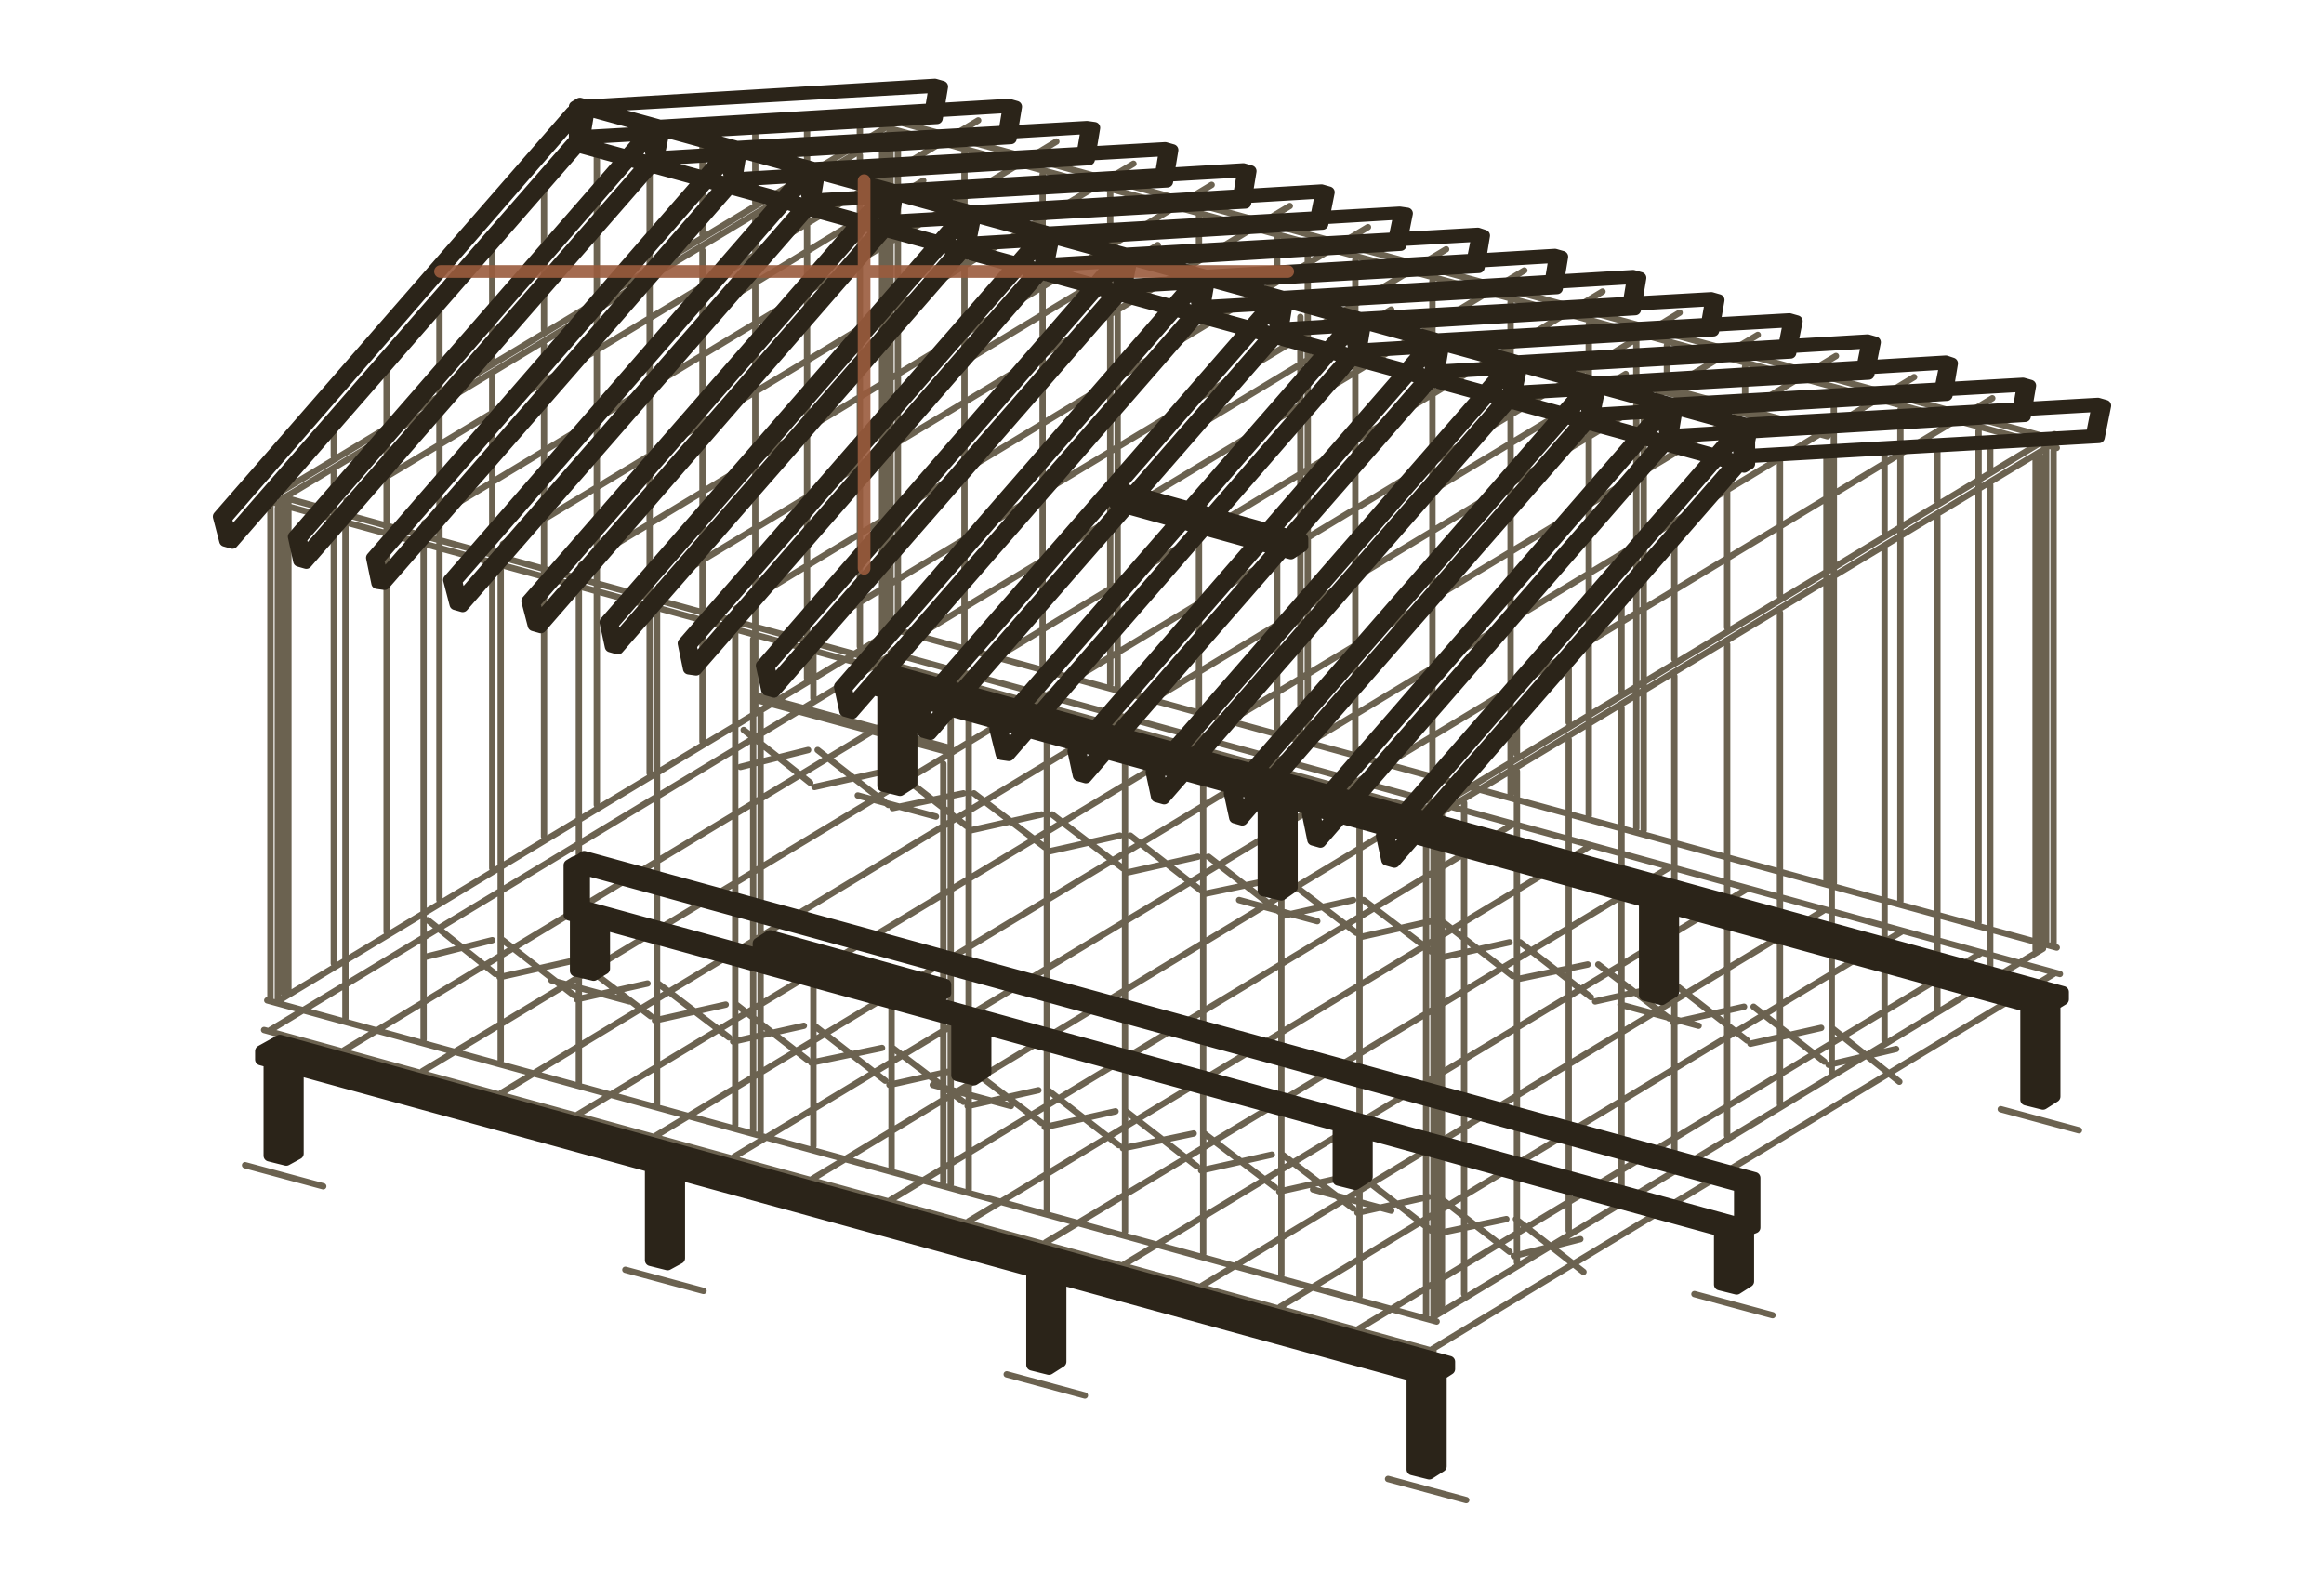
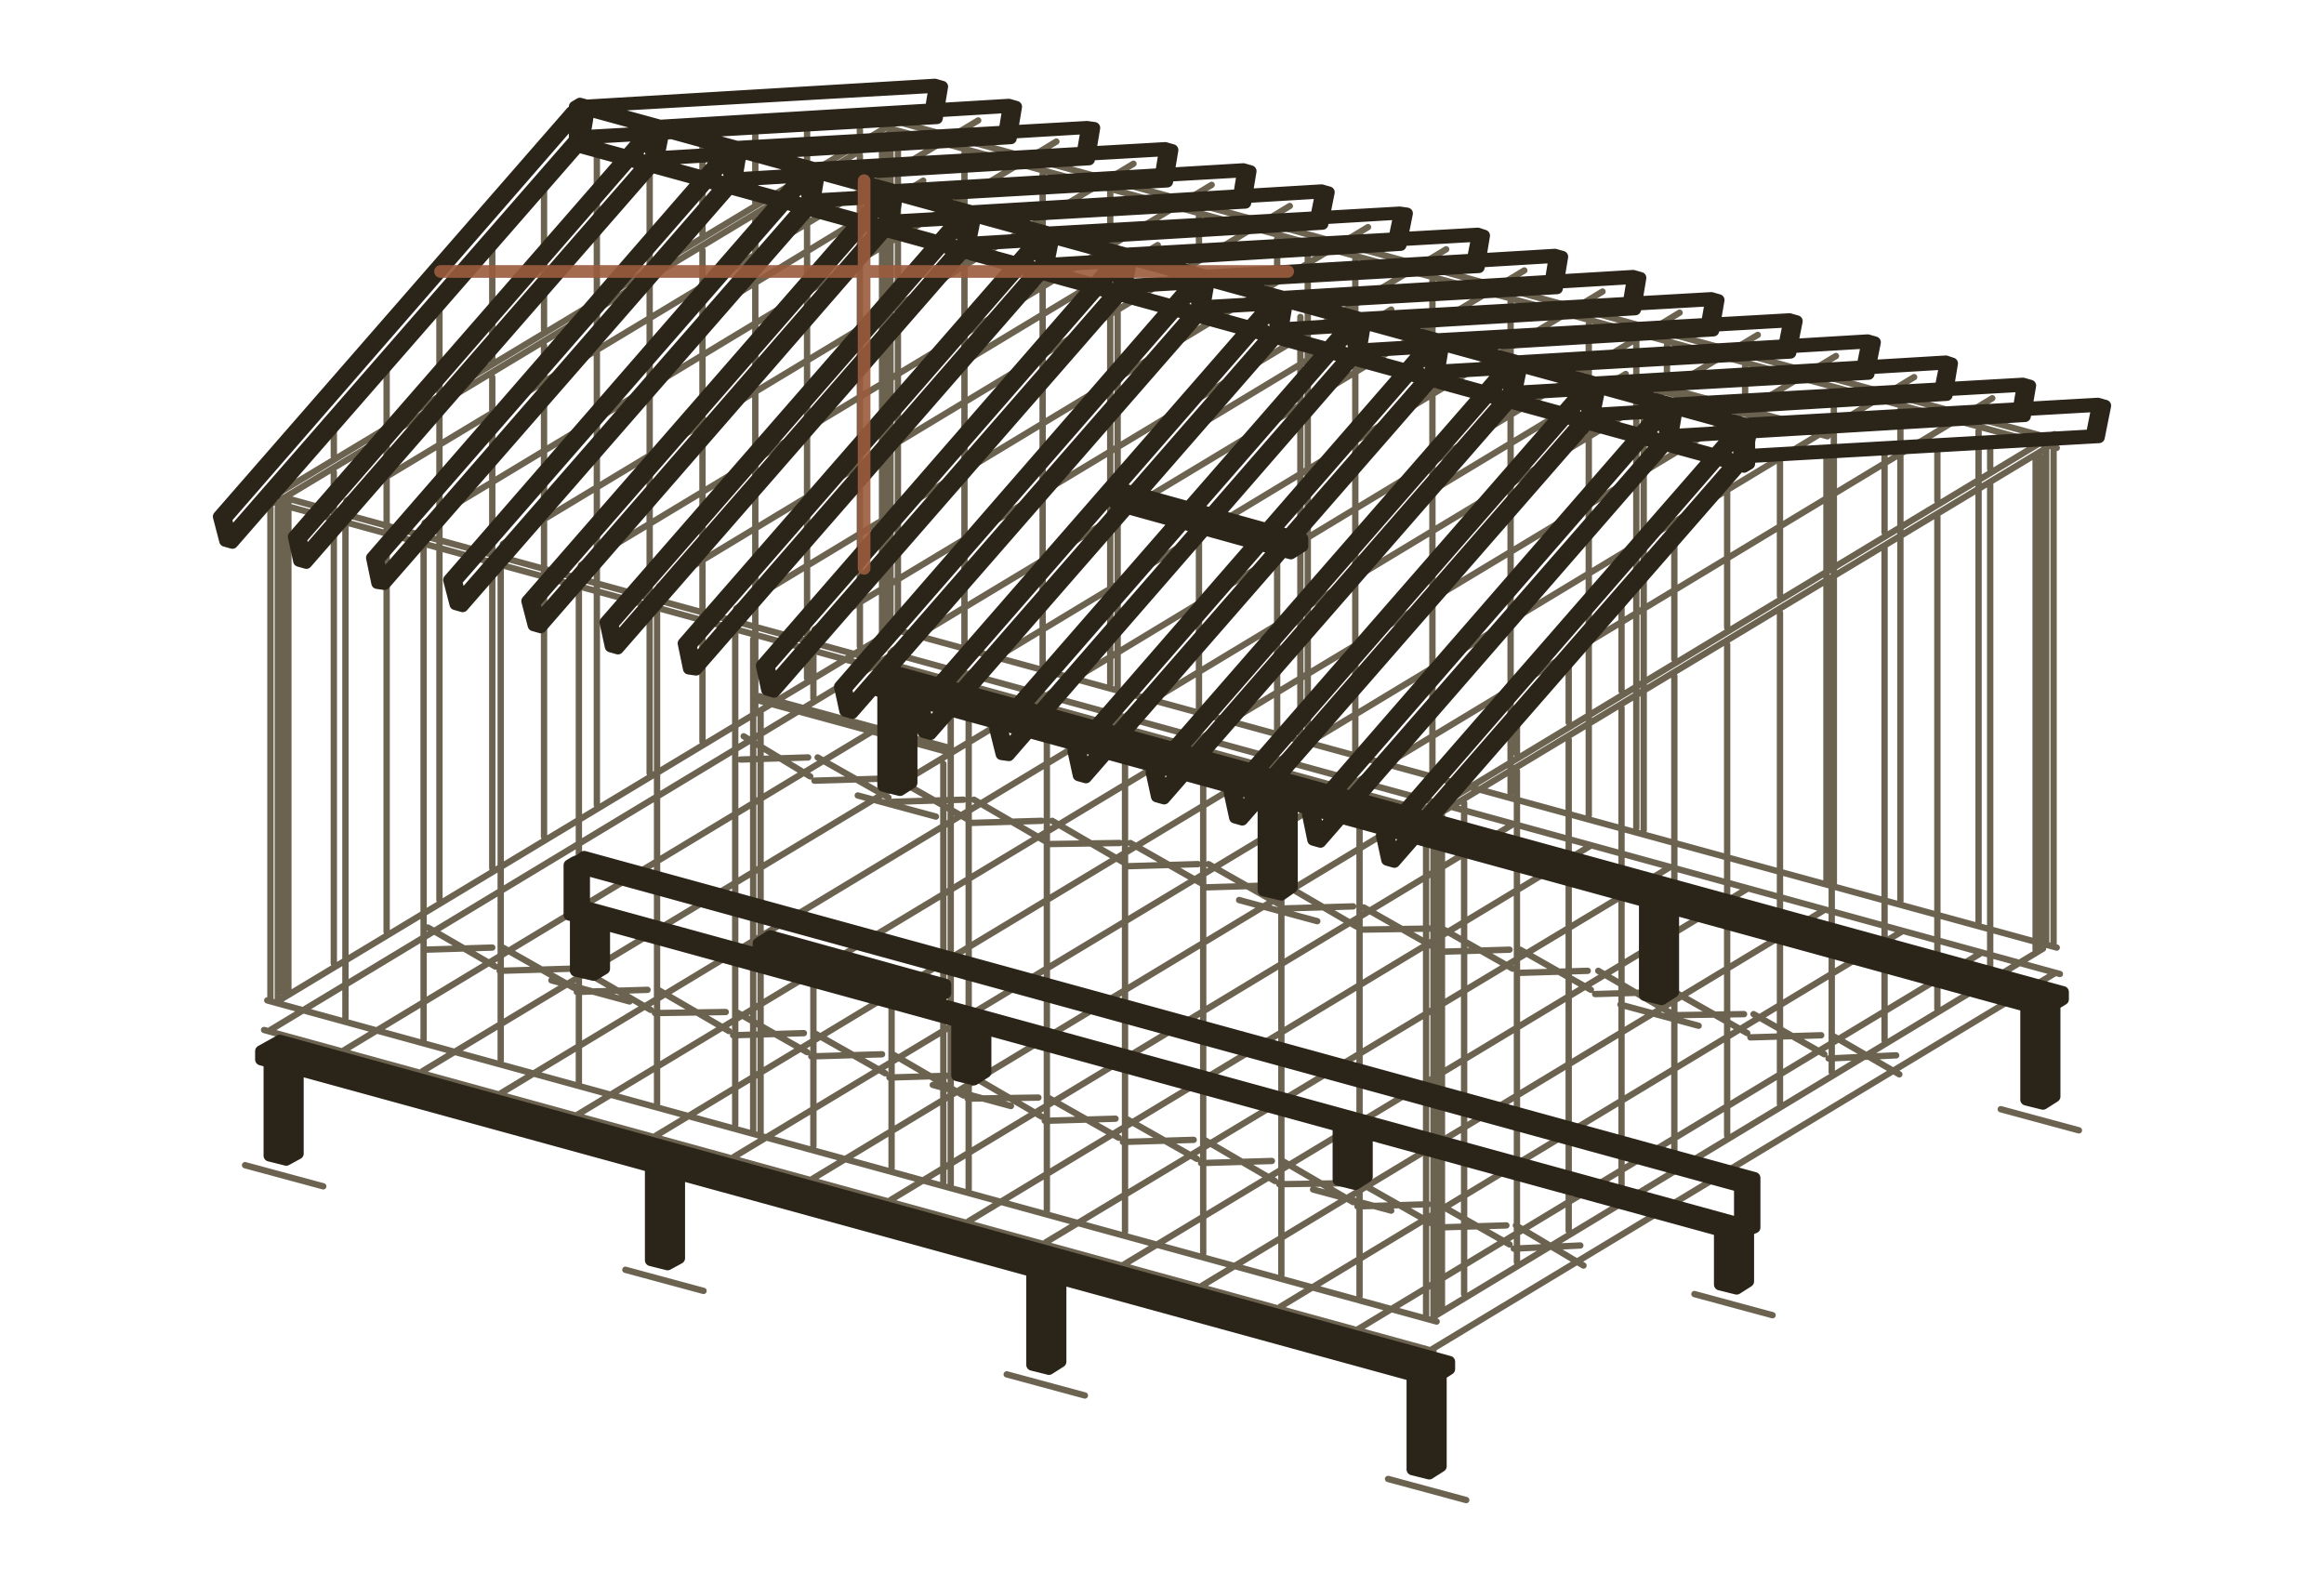
<svg xmlns="http://www.w3.org/2000/svg" viewBox="0 0 220 150" width="220" height="150" role="img">
  <g fill="none" stroke="#6b6250" stroke-width="0.6" stroke-linecap="round">
-     <path d="M81.2 75.3L88.6 77.3M23.2 110.3L30.6 112.3M117.3 85.2L124.7 87.2M59.2 120.2L66.6 122.2M153.4 95.1L160.8 97.1M95.3 130.1L102.7 132.1M189.4 105L196.8 107M131.4 140L138.8 142M52.2 92.8L59.6 94.8M88.3 102.7L95.7 104.7M124.3 112.6L131.7 114.6M160.4 122.5L167.8 124.5M84.4 62L25.6 97.5M91.4 63.9L32.6 99.4M98.8 66L40 101.4M106.2 68L47.4 103.5M113.6 70L54.7 105.5M121 72L62.1 107.5M128.3 74.1L69.5 109.5M135.7 76.1L76.9 111.6M143.1 78.1L84.3 113.6M150.5 80.1L91.7 115.6M157.9 82.2L99 117.6M165.3 84.2L106.4 119.7M172.6 86.2L113.8 121.7M180 88.2L121.2 123.7M187.4 90.3L128.6 125.8M194.4 92.2L135.6 127.7M84.3 61.8L195 92.2M25 97.5L135.7 127.9M70.4 69.1L76.7 74.1M70.1 72.6L76.5 71M77.4 71L84.1 76.2M77.1 74.5L83.8 73M84.8 73L91.5 78.2M84.5 76.5L91.2 75.1M92.2 75.1L98.9 80.2M91.9 78.6L98.6 77.1M99.6 77.1L106.3 82.2M99.3 80.6L106 79.1M107 79.1L113.7 84.3M106.7 82.6L113.4 81.1M114.4 81.1L121.1 86.3M114.1 84.6L120.8 83.2M121.7 83.2L128.4 88.3M121.4 86.7L128.1 85.2M129.1 85.2L135.8 90.3M128.8 88.7L135.5 87.2M136.5 87.2L143.2 92.4M136.2 90.7L142.9 89.2M143.9 89.2L150.6 94.4M143.6 92.7L150.3 91.3M151.3 91.3L158 96.4M151 94.8L157.7 93.3M158.7 93.3L165.4 98.5M158.4 96.8L165.1 95.3M166 95.3L172.7 100.5M165.7 98.8L172.4 97.3M173.4 97.3L179.8 102.4M173.1 100.8L179.5 99.3M40.5 87.1L46.9 92.2M40.2 90.6L46.6 89M47.6 89L54.3 94.2M47.3 92.5L54 91M54.9 91.1L61.6 96.2M54.6 94.6L61.3 93.1M62.3 93.1L69 98.2M62 96.6L68.7 95.1M69.7 95.1L76.4 100.3M69.4 98.6L76.1 97.1M77.1 97.1L83.8 102.3M76.8 100.6L83.5 99.2M84.5 99.2L91.2 104.3M84.2 102.7L90.9 101.2M91.9 101.2L98.6 106.3M91.6 104.7L98.3 103.2M99.2 103.2L105.9 108.4M98.9 106.7L105.6 105.2M106.6 105.2L113.3 110.4M106.3 108.7L113 107.3M114 107.3L120.7 112.4M113.7 110.8L120.4 109.3M121.4 109.3L128.1 114.4M121.1 112.8L127.8 111.3M128.8 111.3L135.5 116.5M128.5 114.8L135.2 113.3M136.2 113.3L142.9 118.5M135.9 116.8L142.6 115.4M143.5 115.4L149.9 120.4M143.3 118.9L149.6 117.3M84 59.4L194.7 89.7M84 12.1L194.7 42.4M85.6 11.7L193.1 41.2M84.3 59.1L84.3 12.5M91.3 61L91.3 14.5M98.7 63L98.7 16.5M128.3 71.1L128.3 24.6M135.6 73.2L135.6 26.6M143 75.2L143 28.6M150.4 77.2L150.4 30.7M179.9 85.3L179.9 38.8M187.3 87.3L187.3 40.8M194.4 89.3L194.4 42.7M85 59.3L85 12.7M193.7 89.1L193.7 42.5M105.1 64.8L105.1 18.2M105.8 65L105.8 25.3M123.8 69.9L123.8 23.4M123.1 69.7L123.1 30M105.7 23.7L123.7 28.6M105.2 23.9L123.2 28.9M113.5 67.1L113.5 49.5M120.9 69.1L120.9 51.6M113.5 24.6L113.5 20.5M120.9 26.6L120.9 22.6M154.9 78.4L154.9 31.9M155.6 78.6L155.6 37.7M173.6 83.6L173.6 37M172.9 83.4L172.9 42.5M155.5 36.1L173.5 41M155 36.4L173 41.3M157.8 35.5L157.8 32.7M165.2 37.6L165.2 34.7M136 125.1L25.3 94.7M136 77.8L25.3 47.4M134.4 76.6L26.9 47.1M135.7 124.6L135.7 78.1M128.7 122.7L128.7 76.2M121.3 120.7L121.3 74.2M113.9 118.7L113.9 72.1M106.5 116.6L106.5 70.1M99.1 114.6L99.1 68.1M91.7 112.6L91.7 66.1M69.6 106.5L69.6 60M62.2 104.5L62.2 58M54.8 102.5L54.8 55.9M47.4 100.4L47.4 53.9M40.1 98.4L40.1 51.9M32.7 96.4L32.7 49.9M25.6 94.5L25.6 47.9M135 124.5L135 77.9M26.3 94.6L26.3 48.1M90 112.1L90 65.6M89.3 111.9L89.3 72.3M71.3 107L71.3 60.5M72 107.2L72 67.5M89.4 71.1L71.4 66.2M89.9 70.8L71.9 65.9M84.4 110.6L84.4 93M77 108.5L77 91M84.4 68.1L84.4 64M77 66.1L77 62M193.4 89.8L135.8 124.6M193.4 42.6L135.8 77.3M194.5 41.1L134.7 77.2M193.1 89.6L193.1 43.1M188.4 92.5L188.4 45.9M183.4 95.5L183.4 48.9M178.4 98.5L178.4 51.9M173.4 101.5L173.4 54.9M168.5 104.5L168.5 58M163.5 107.5L163.5 61M158.5 110.5L158.5 64M153.5 113.5L153.5 67M148.5 116.5L148.5 70M143.6 119.5L143.6 73M138.6 122.5L138.6 76M136 124.1L136 77.5M192.7 89.9L192.7 43.4M136.5 123.8L136.5 77.2M26.6 94.6L84.2 59.9M26.6 47.3L84.2 12.6M25.5 47.2L85.3 11.2M26.9 94.1L26.9 47.6M31.6 91.2L31.6 44.7M36.6 88.2L36.6 41.7M41.6 85.2L41.6 38.7M46.6 82.2L46.6 35.7M51.5 79.2L51.5 32.7M56.5 76.2L56.5 29.7M61.5 73.2L61.5 26.7M66.5 70.2L66.5 23.7M71.5 67.2L71.5 20.7M76.4 64.2L76.4 17.7M81.4 61.2L81.4 14.7M84 59.7L84 13.1M27.3 93.8L27.3 47.3M83.5 59.9L83.5 13.4M92.6 11.4L32.8 47.4M100 13.4L40.2 49.5M107.3 15.5L47.6 51.5M114.7 17.5L55 53.5M122.1 19.5L62.4 55.5M129.5 21.5L69.7 57.6M136.9 23.6L77.1 59.6M144.3 25.6L84.5 61.6M151.7 27.6L91.9 63.7M159 29.6L99.3 65.7M166.4 31.7L106.7 67.7M173.8 33.7L114 69.7M181.2 35.7L121.4 71.8M188.6 37.7L128.8 73.8M87.4 17.1L67.5 29.2M109.6 23.2L89.7 35.2M131.7 29.3L111.8 41.3M153.9 35.4L134 47.4M31.6 43.2L31.6 40.6M36.6 40.2L36.6 34.9M41.6 37.2L41.6 29.2M46.6 34.2L46.6 23.5M51.5 31.2L51.5 17.7M56.5 28.2L56.5 13.2M61.5 25.2L61.5 12.9M66.5 22.2L66.5 12.6M71.5 19.2L71.5 12.3M76.4 16.2L76.4 12M81.4 13.2L81.4 11.8M188.4 44.4L188.4 41.8M183.4 47.4L183.4 42.1M178.4 50.4L178.4 42.4M173.4 53.4L173.4 42.7M168.5 56.4L168.5 43M163.5 59.4L163.5 44.5M158.5 62.4L158.5 50.2M153.5 65.4L153.5 55.9M148.5 68.4L148.5 61.6M143.6 71.4L143.6 67.3M138.6 74.4L138.6 73" />
+     <path d="M81.2 75.3L88.6 77.3M23.2 110.3L30.6 112.3M117.3 85.2L124.7 87.2M59.2 120.2L66.6 122.2M153.4 95.1L160.8 97.1M95.3 130.1L102.7 132.1M189.4 105L196.8 107M131.4 140L138.8 142M52.2 92.8L59.6 94.8M88.3 102.7L95.7 104.7M124.3 112.6L131.7 114.6M160.4 122.5L167.8 124.5M84.4 62L25.6 97.5M91.4 63.9L32.6 99.4M98.8 66L40 101.4M106.2 68L47.4 103.5M113.6 70L54.7 105.5M121 72L62.1 107.5M128.3 74.1L69.5 109.5M135.7 76.1L76.9 111.6M143.1 78.1L84.3 113.6M150.5 80.1L91.7 115.6M157.9 82.2L99 117.6M165.3 84.2L106.4 119.7M172.6 86.2L113.8 121.7M180 88.2L121.2 123.7M187.4 90.3L128.6 125.8M194.4 92.2L135.6 127.7M84.3 61.8L195 92.2M25 97.5L135.7 127.9M70.4 69.7L76.7 73.5M70.1 71.9L76.5 71.7M77.4 71.7L84.1 75.5M77.1 73.9L83.8 73.7M84.8 73.7L91.5 77.5M84.5 75.9L91.2 75.7M92.2 75.7L98.9 79.6M91.9 77.9L98.6 77.7M99.6 77.7L106.3 81.6M99.3 79.9L106 79.8M107 79.8L113.7 83.6M106.7 82L113.4 81.8M114.4 81.8L121.1 85.6M114.1 84L120.8 83.8M121.7 83.8L128.4 87.7M121.4 86L128.1 85.8M129.1 85.9L135.8 89.7M128.8 88L135.5 87.9M136.5 87.9L143.2 91.7M136.2 90.1L142.9 89.9M143.9 89.9L150.6 93.7M143.6 92.1L150.3 91.9M151.3 91.9L158 95.8M151 94.1L157.7 93.9M158.7 94L165.4 97.8M158.4 96.1L165.1 96M166 96L172.7 99.8M165.7 98.2L172.4 98M173.4 98L179.8 101.7M173.1 100.2L179.5 99.9M40.5 87.8L46.9 91.5M40.2 89.9L46.6 89.7M47.6 89.7L54.3 93.5M47.3 91.9L54 91.7M54.9 91.7L61.6 95.6M54.6 93.9L61.3 93.7M62.3 93.7L69 97.6M62 95.9L68.7 95.8M69.7 95.8L76.4 99.6M69.4 98L76.1 97.8M77.1 97.8L83.8 101.6M76.8 100L83.5 99.8M84.5 99.8L91.2 103.7M84.2 102L90.9 101.8M91.9 101.8L98.6 105.7M91.6 104L98.3 103.9M99.2 103.9L105.9 107.7M98.9 106.1L105.6 105.9M106.6 105.9L113.3 109.7M106.3 108.1L113 107.9M114 107.9L120.7 111.8M113.7 110.1L120.4 109.9M121.4 109.9L128.1 113.8M121.1 112.1L127.8 112M128.8 112L135.5 115.8M128.5 114.2L135.2 114M136.2 114L142.9 117.8M135.9 116.2L142.6 116M143.5 116L149.9 119.8M143.3 118.2L149.6 117.9M84 59.4L194.7 89.7M84 12.1L194.7 42.4M85.6 11.7L193.1 41.2M84.3 59.1L84.3 12.5M91.3 61L91.3 14.5M98.7 63L98.7 16.5M128.3 71.1L128.3 24.6M135.6 73.2L135.6 26.6M143 75.2L143 28.6M150.4 77.2L150.4 30.7M179.9 85.3L179.9 38.8M187.3 87.3L187.3 40.8M194.4 89.3L194.4 42.7M85 59.3L85 12.7M193.7 89.1L193.7 42.5M105.1 64.8L105.1 18.2M105.8 65L105.8 25.3M123.8 69.9L123.8 23.4M123.1 69.7L123.1 30M105.7 23.7L123.7 28.6M105.2 23.9L123.2 28.9M113.5 67.1L113.5 49.5M120.9 69.1L120.9 51.6M113.5 24.6L113.5 20.5M120.9 26.6L120.9 22.6M154.9 78.4L154.9 31.9M155.6 78.6L155.6 37.7M173.6 83.6L173.6 37M172.9 83.4L172.9 42.5M155.5 36.1L173.5 41M155 36.4L173 41.3M157.8 35.5L157.8 32.7M165.2 37.6L165.2 34.7M136 125.1L25.3 94.7M136 77.8L25.3 47.4M134.4 76.6L26.9 47.1M135.7 124.6L135.7 78.1M128.7 122.7L128.7 76.2M121.3 120.7L121.3 74.2M113.9 118.7L113.9 72.1M106.5 116.6L106.5 70.1M99.1 114.6L99.1 68.1M91.7 112.6L91.7 66.1M69.6 106.5L69.6 60M62.2 104.5L62.2 58M54.8 102.5L54.8 55.9M47.4 100.4L47.4 53.9M40.1 98.4L40.1 51.9M32.7 96.4L32.7 49.9M25.6 94.5L25.6 47.9M135 124.5L135 77.9M26.3 94.6L26.3 48.1M90 112.1L90 65.6M89.3 111.9L89.3 72.3M71.3 107L71.3 60.5M72 107.2L72 67.5M89.4 71.1L71.4 66.2M89.9 70.8L71.9 65.9M84.4 110.6L84.4 93M77 108.5L77 91M84.4 68.1L84.4 64M77 66.1L77 62M193.4 89.8L135.8 124.6M193.4 42.6L135.8 77.3M194.5 41.1L134.7 77.2M193.1 89.6L193.1 43.1M188.4 92.5L188.4 45.9M183.4 95.5L183.4 48.9M178.4 98.5L178.4 51.9M173.4 101.5L173.4 54.9M168.5 104.5L168.5 58M163.5 107.5L163.5 61M158.5 110.5L158.5 64M153.5 113.5L153.5 67M148.5 116.5L148.5 70M143.6 119.5L143.6 73M138.6 122.5L138.6 76M136 124.1L136 77.5M192.7 89.9L192.7 43.4M136.5 123.8L136.5 77.2M26.6 94.6L84.2 59.9M26.6 47.3L84.2 12.6M25.5 47.2L85.3 11.2M26.9 94.1L26.9 47.6M31.6 91.2L31.6 44.7M36.6 88.2L36.6 41.7M41.6 85.2L41.6 38.7M46.6 82.2L46.6 35.7M51.5 79.2L51.5 32.7M56.5 76.2L56.5 29.7M61.5 73.2L61.5 26.7M66.5 70.2L66.5 23.7M71.5 67.2L71.5 20.7M76.4 64.2L76.4 17.7M81.4 61.2L81.4 14.7M84 59.7L84 13.1M27.3 93.8L27.3 47.3M83.5 59.9L83.5 13.4M92.6 11.4L32.8 47.4M100 13.4L40.2 49.5M107.3 15.5L47.6 51.5M114.7 17.5L55 53.5M122.1 19.5L62.4 55.5M129.5 21.5L69.7 57.6M136.9 23.6L77.1 59.6M144.3 25.6L84.5 61.6M151.7 27.6L91.9 63.7M159 29.6L99.3 65.7M166.4 31.7L106.7 67.7M173.8 33.7L114 69.7M181.2 35.7L121.4 71.8M188.6 37.7L128.8 73.8M87.4 17.1L67.5 29.2M109.6 23.2L89.7 35.2M131.7 29.3L111.8 41.3M153.9 35.4L134 47.4M31.6 43.2L31.6 40.6M36.6 40.2L36.6 34.9M41.6 37.2L41.6 29.2M46.6 34.2L46.6 23.5M51.5 31.2L51.5 17.7M56.5 28.2L56.5 13.2M61.5 25.2L61.5 12.9M66.5 22.2L66.5 12.6M71.5 19.2L71.5 12.3M76.4 16.2L76.4 12M81.4 13.2L81.4 11.8M188.4 44.4L188.4 41.8M183.4 47.4L183.4 42.1M178.4 50.4L178.4 42.4M173.4 53.4L173.4 42.7M168.5 56.4L168.5 43M163.5 59.4L163.5 44.5M158.5 62.4L158.5 50.2M153.5 65.4L153.5 55.9M148.5 68.4L148.5 61.6M143.6 71.4L143.6 67.3M138.6 74.4L138.6 73" />
  </g>
  <g fill="none" stroke="#2b2419" stroke-width="1.1" stroke-linecap="round">
    <path d="M86.3 74.1L85.2 74.8M84.7 73.7L83.6 74.4M86.3 65L85.2 65.7M84.7 64.6L83.6 65.2M86.3 74.1L84.7 73.7M85.2 74.8L83.6 74.4M86.3 65L84.7 64.6M85.2 65.7L83.6 65.2M86.3 74.1L86.3 65M85.2 74.8L85.2 65.7M84.7 73.7L84.7 64.6M83.6 74.4L83.6 65.2M28.2 109.2L27.1 109.8M26.6 108.7L25.5 109.4M28.2 100L27.1 100.7M26.6 99.6L25.5 100.2M28.2 109.2L26.6 108.7M27.1 109.8L25.5 109.4M28.2 100L26.6 99.6M27.1 100.7L25.5 100.2M28.2 109.2L28.2 100M27.1 109.8L27.1 100.7M26.6 108.7L26.6 99.6M25.5 109.4L25.5 100.2M122.3 84L121.3 84.7M120.7 83.6L119.6 84.3M122.3 74.9L121.3 75.5M120.7 74.4L119.6 75.1M122.3 84L120.7 83.6M121.3 84.7L119.6 84.3M122.3 74.9L120.7 74.4M121.3 75.5L119.6 75.1M122.3 84L122.3 74.9M121.3 84.7L121.3 75.5M120.7 83.6L120.7 74.4M119.6 84.3L119.6 75.1M64.3 119.1L63.2 119.7M62.7 118.6L61.6 119.3M64.3 109.9L63.2 110.6M62.7 109.5L61.6 110.1M64.3 119.1L62.7 118.6M63.2 119.7L61.6 119.3M64.3 109.9L62.7 109.5M63.2 110.6L61.6 110.1M64.3 119.1L64.3 109.9M63.2 119.7L63.2 110.6M62.7 118.6L62.7 109.5M61.6 119.3L61.6 110.1M158.4 93.9L157.3 94.6M156.8 93.5L155.7 94.2M158.4 84.8L157.3 85.4M156.8 84.3L155.7 85M158.4 93.9L156.8 93.5M157.3 94.6L155.7 94.2M158.4 84.8L156.8 84.3M157.3 85.4L155.7 85M158.4 93.9L158.4 84.8M157.3 94.6L157.3 85.4M156.8 93.5L156.8 84.3M155.7 94.2L155.7 85M100.4 128.9L99.3 129.6M98.7 128.5L97.7 129.2M100.4 119.8L99.3 120.5M98.7 119.4L97.7 120M100.4 128.9L98.7 128.5M99.3 129.6L97.7 129.2M100.4 119.8L98.7 119.4M99.3 120.5L97.7 120M100.4 128.9L100.4 119.8M99.3 129.6L99.3 120.5M98.7 128.5L98.7 119.4M97.7 129.2L97.7 120M194.5 103.8L193.4 104.5M192.9 103.4L191.8 104.1M194.5 94.7L193.4 95.3M192.9 94.2L191.8 94.9M194.5 103.8L192.9 103.4M193.4 104.5L191.8 104.1M194.5 94.7L192.9 94.2M193.4 95.3L191.8 94.9M194.5 103.8L194.5 94.7M193.4 104.5L193.4 95.3M192.9 103.4L192.9 94.2M191.8 104.1L191.8 94.9M136.4 138.8L135.3 139.5M134.8 138.4L133.7 139.1M136.4 129.7L135.3 130.3M134.8 129.2L133.7 129.9M136.4 138.8L134.8 138.4M135.3 139.5L133.7 139.1M136.4 129.7L134.8 129.2M135.3 130.3L133.7 129.9M136.4 138.8L136.4 129.7M135.3 139.5L135.3 130.3M134.8 138.4L134.8 129.2M133.7 139.1L133.7 129.9M57.2 91.7L56.2 92.3M55.6 91.2L54.5 91.9M57.2 86.4L56.2 87.1M55.6 86L54.5 86.7M57.2 91.7L55.6 91.2M56.2 92.3L54.5 91.9M57.2 86.4L55.6 86M56.2 87.1L54.5 86.7M57.2 91.7L57.2 86.4M56.2 92.3L56.2 87.1M55.6 91.2L55.6 86M54.5 91.9L54.5 86.7M93.3 101.5L92.2 102.2M91.7 101.1L90.6 101.8M93.3 96.3L92.2 97M91.7 95.9L90.6 96.6M93.3 101.5L91.7 101.1M92.2 102.2L90.6 101.8M93.3 96.3L91.7 95.9M92.2 97L90.6 96.6M93.3 101.5L93.3 96.3M92.2 102.2L92.2 97M91.7 101.1L91.7 95.9M90.6 101.8L90.6 96.6M129.4 111.4L128.3 112.1M127.8 111L126.7 111.7M129.4 106.2L128.3 106.9M127.8 105.8L126.7 106.4M129.4 111.4L127.8 111M128.3 112.1L126.7 111.7M129.4 106.2L127.8 105.8M128.3 106.9L126.7 106.4M129.4 111.4L129.4 106.2M128.3 112.1L128.3 106.9M127.8 111L127.8 105.8M126.7 111.7L126.7 106.4M165.5 121.3L164.4 122M163.8 120.9L162.8 121.6M165.5 116.1L164.4 116.8M163.8 115.7L162.8 116.3M165.5 121.3L163.8 120.9M164.4 122L162.8 121.6M165.5 116.1L163.8 115.7M164.4 116.8L162.8 116.3M165.5 121.3L165.5 116.1M164.4 122L164.4 116.8M163.8 120.9L163.8 115.7M162.8 121.6L162.8 116.3M82.8 65.3L82.8 64.5M84.5 64.2L84.5 63.5M193.5 95.7L193.5 94.9M195.3 94.6L195.3 93.9M82.8 65.3L84.5 64.2M82.8 64.5L84.5 63.5M193.5 95.7L195.3 94.6M193.5 94.9L195.3 93.9M82.8 65.3L193.5 95.7M82.8 64.5L193.5 94.9M84.5 64.2L195.3 94.6M84.5 63.5L195.3 93.9M24.7 100.3L24.7 99.5M26.5 99.2L26.5 98.5M135.5 130.7L135.5 129.9M137.2 129.6L137.2 128.9M24.7 100.3L26.5 99.2M24.7 99.5L26.5 98.5M135.5 130.7L137.2 129.6M135.5 129.9L137.2 128.9M24.7 100.3L135.5 130.7M24.7 99.5L135.5 129.9M26.5 99.2L137.2 129.6M26.5 98.5L137.2 128.9M55.3 85.8L54.9 86.1M55.3 81.1L54.9 81.4M166.1 116.2L165.6 116.4M166.1 111.5L165.6 111.7M55.3 85.8L55.3 81.1M54.9 86.1L54.9 81.4M166.1 116.2L166.1 111.5M165.6 116.4L165.6 111.7M55.3 85.8L166.1 116.2M54.9 86.1L165.6 116.4M55.3 81.1L166.1 111.5M54.9 81.4L165.6 111.7M54.9 86.1L54.4 86.3M54.9 81.4L54.4 81.6M165.6 116.4L165.1 116.7M165.6 111.7L165.1 112M54.9 86.1L54.9 81.4M54.4 86.3L54.4 81.6M165.6 116.4L165.6 111.7M165.1 116.7L165.1 112M54.9 86.1L165.6 116.4M54.4 86.3L165.1 116.7M54.9 81.4L165.6 111.7M54.4 81.6L165.1 112M54.4 86.3L53.9 86.6M54.4 81.6L53.9 81.9M165.1 116.7L164.7 117M165.1 112L164.7 112.3M54.4 86.3L54.4 81.6M53.9 86.6L53.9 81.9M165.1 116.7L165.1 112M164.7 117L164.7 112.3M54.4 86.3L165.1 116.7M53.9 86.6L164.7 117M54.4 81.6L165.1 112M53.9 81.9L164.7 112.3M105.6 47.8L105.6 47.1M106.7 47.2L106.7 46.4M122.2 52.4L122.2 51.6M123.3 51.7L123.3 51M105.6 47.8L106.7 47.2M105.6 47.1L106.7 46.4M122.2 52.4L123.3 51.7M122.2 51.6L123.3 51M105.6 47.8L122.2 52.4M105.6 47.1L122.2 51.6M106.7 47.2L123.3 51.7M106.7 46.4L123.3 51M89.5 94L89.5 93.2M88.4 94.6L88.4 93.8M72.9 89.4L72.9 88.6M71.8 90.1L71.8 89.3M89.5 94L88.4 94.6M89.5 93.2L88.4 93.8M72.9 89.4L71.8 90.1M72.9 88.6L71.8 89.3M89.5 94L72.9 89.4M89.5 93.2L72.9 88.6M88.4 94.6L71.8 90.1M88.4 93.8L71.8 89.3M88.7 11.2L88 11M89.2 8.2L88.5 8M55.3 13.1L54.6 12.9M55.8 10.1L55.1 10M88.7 11.2L89.2 8.2M88 11L88.5 8M55.3 13.1L55.8 10.1M54.6 12.9L55.1 10M88.7 11.2L55.3 13.1M88 11L54.6 12.9M89.2 8.2L55.8 10.1M88.5 8L55.1 10M55.4 13.1L54.7 12.9M54.8 10.7L54.1 10.6M22 51.4L21.3 51.2M21.4 49.1L20.7 48.9M55.4 13.1L54.8 10.7M54.7 12.9L54.1 10.6M22 51.4L21.4 49.1M21.3 51.2L20.7 48.9M55.4 13.1L22 51.4M54.7 12.9L21.3 51.2M54.8 10.7L21.4 49.1M54.1 10.6L20.7 48.9M95.7 13.1L95 12.9M96.2 10.1L95.5 9.9M62.3 15.1L61.6 14.9M62.9 12.1L62.2 11.9M95.7 13.1L96.2 10.1M95 12.9L95.5 9.9M62.3 15.1L62.9 12.1M61.6 14.9L62.2 11.9M95.7 13.1L62.3 15.1M95 12.9L61.6 14.9M96.2 10.1L62.9 12.1M95.5 9.9L62.2 11.9M62.4 15L61.7 14.8M61.8 12.7L61.2 12.5M29 53.3L28.3 53.1M28.5 51L27.8 50.8M62.4 15L61.8 12.7M61.7 14.8L61.2 12.5M29 53.3L28.5 51M28.3 53.1L27.8 50.8M62.4 15L29 53.3M61.7 14.8L28.3 53.1M61.8 12.7L28.5 51M61.2 12.5L27.8 50.8M103.1 15.1L102.4 14.9M103.6 12.1L102.9 12M69.7 17.1L69 16.9M70.2 14.1L69.5 13.9M103.1 15.1L103.6 12.1M102.4 14.9L102.9 12M69.7 17.1L70.2 14.1M69 16.9L69.5 13.9M103.1 15.1L69.7 17.1M102.4 14.9L69 16.9M103.6 12.1L70.2 14.1M102.9 12L69.5 13.9M69.8 17L69.1 16.8M69.2 14.7L68.5 14.5M36.4 55.3L35.7 55.2M35.8 53L35.2 52.8M69.8 17L69.2 14.7M69.1 16.8L68.5 14.5M36.4 55.3L35.8 53M35.7 55.2L35.2 52.8M69.8 17L36.4 55.3M69.1 16.8L35.7 55.2M69.2 14.7L35.8 53M68.5 14.5L35.2 52.8M110.5 17.2L109.8 17M111 14.2L110.3 14M77.1 19.1L76.4 18.9M77.6 16.1L76.9 15.9M110.5 17.2L111 14.2M109.8 17L110.3 14M77.1 19.1L77.6 16.1M76.4 18.9L76.9 15.9M110.5 17.2L77.1 19.1M109.8 17L76.4 18.9M111 14.2L77.6 16.1M110.3 14L76.9 15.9M77.2 19.1L76.5 18.9M76.6 16.7L75.9 16.5M43.8 57.4L43.1 57.2M43.2 55L42.5 54.9M77.2 19.1L76.6 16.7M76.5 18.9L75.9 16.5M43.8 57.4L43.2 55M43.1 57.2L42.5 54.9M77.2 19.1L43.8 57.4M76.5 18.9L43.1 57.2M76.6 16.7L43.2 55M75.9 16.5L42.5 54.9M117.9 19.2L117.2 19M118.4 16.2L117.7 16M84.5 21.1L83.8 20.9M85 18.1L84.3 18M117.9 19.2L118.4 16.2M117.2 19L117.7 16M84.5 21.1L85 18.1M83.8 20.9L84.3 18M117.9 19.2L84.5 21.1M117.2 19L83.8 20.9M118.4 16.2L85 18.1M117.7 16L84.3 18M84.5 21.1L83.8 20.9M84 18.8L83.3 18.6M51.2 59.4L50.5 59.2M50.6 57.1L49.9 56.9M84.5 21.1L84 18.8M83.8 20.9L83.3 18.6M51.2 59.4L50.6 57.1M50.5 59.2L49.9 56.9M84.5 21.1L51.2 59.4M83.8 20.9L50.5 59.2M84 18.8L50.6 57.1M83.3 18.6L49.9 56.9M125.2 21.2L124.5 21M125.8 18.2L125.1 18M91.8 23.2L91.2 23M92.4 20.2L91.7 20M125.2 21.2L125.8 18.2M124.5 21L125.1 18M91.8 23.2L92.4 20.2M91.2 23L91.7 20M125.2 21.2L91.8 23.2M124.5 21L91.2 23M125.8 18.2L92.4 20.2M125.1 18L91.7 20M91.9 23.1L91.2 22.9M91.4 20.8L90.7 20.6M58.5 61.4L57.8 61.2M58 59.1L57.3 58.9M91.9 23.1L91.4 20.8M91.2 22.9L90.7 20.6M58.5 61.4L58 59.1M57.8 61.2L57.3 58.9M91.9 23.1L58.5 61.4M91.2 22.9L57.8 61.2M91.4 20.8L58 59.1M90.7 20.6L57.3 58.9M132.6 23.2L131.9 23M133.2 20.2L132.5 20.1M99.2 25.2L98.5 25M99.8 22.2L99.1 22M132.6 23.2L133.2 20.2M131.9 23L132.5 20.1M99.2 25.2L99.8 22.2M98.5 25L99.1 22M132.6 23.2L99.2 25.2M131.9 23L98.5 25M133.2 20.2L99.8 22.2M132.5 20.1L99.1 22M99.3 25.1L98.6 24.9M98.8 22.8L98.1 22.6M65.9 63.4L65.2 63.3M65.4 61.1L64.7 60.9M99.3 25.1L98.8 22.8M98.6 24.9L98.1 22.6M65.9 63.4L65.4 61.1M65.2 63.3L64.7 60.9M99.3 25.1L65.9 63.4M98.6 24.9L65.2 63.3M98.8 22.8L65.4 61.1M98.1 22.6L64.7 60.9M140 25.3L139.3 25.1M140.5 22.3L139.9 22.1M106.6 27.2L105.9 27M107.2 24.2L106.5 24M140 25.3L140.5 22.3M139.3 25.1L139.9 22.1M106.6 27.2L107.2 24.2M105.9 27L106.5 24M140 25.3L106.6 27.2M139.3 25.1L105.9 27M140.5 22.3L107.2 24.2M139.9 22.1L106.5 24M106.7 27.2L106 27M106.2 24.8L105.5 24.6M73.3 65.5L72.6 65.3M72.8 63.1L72.1 63M106.7 27.2L106.2 24.8M106 27L105.5 24.6M73.3 65.5L72.8 63.1M72.6 65.3L72.1 63M106.7 27.2L73.3 65.5M106 27L72.6 65.3M106.2 24.8L72.8 63.1M105.5 24.6L72.1 63M147.4 27.3L146.7 27.1M147.9 24.3L147.2 24.1M114 29.2L113.3 29M114.5 26.3L113.8 26.1M147.4 27.3L147.9 24.3M146.7 27.1L147.2 24.1M114 29.2L114.5 26.3M113.3 29L113.8 26.1M147.4 27.3L114 29.2M146.7 27.1L113.3 29M147.9 24.3L114.5 26.3M147.2 24.1L113.8 26.1M114.1 29.2L113.4 29M113.5 26.9L112.8 26.7M80.7 67.5L80 67.3M80.1 65.2L79.5 65M114.1 29.2L113.5 26.9M113.4 29L112.8 26.7M80.7 67.5L80.1 65.2M80 67.3L79.5 65M114.1 29.2L80.7 67.5M113.4 29L80 67.3M113.5 26.9L80.1 65.2M112.8 26.7L79.5 65M154.8 29.3L154.1 29.1M155.3 26.3L154.6 26.1M121.4 31.3L120.7 31.1M121.9 28.3L121.2 28.1M154.8 29.3L155.3 26.3M154.1 29.1L154.6 26.1M121.4 31.3L121.9 28.3M120.7 31.1L121.2 28.1M154.8 29.3L121.4 31.3M154.1 29.1L120.7 31.1M155.3 26.3L121.9 28.3M154.6 26.1L121.2 28.1M121.5 31.2L120.8 31M120.9 28.9L120.2 28.7M88.1 69.5L87.4 69.3M87.5 67.2L86.8 67M121.5 31.2L120.9 28.9M120.8 31L120.2 28.7M88.1 69.5L87.5 67.2M87.4 69.3L86.8 67M121.5 31.2L88.1 69.5M120.8 31L87.4 69.3M120.9 28.9L87.5 67.2M120.2 28.7L86.8 67M162.2 31.3L161.5 31.1M162.7 28.4L162 28.2M128.8 33.3L128.1 33.1M129.3 30.3L128.6 30.1M162.2 31.3L162.7 28.4M161.5 31.1L162 28.2M128.8 33.3L129.3 30.3M128.1 33.1L128.6 30.1M162.2 31.3L128.8 33.3M161.5 31.1L128.1 33.1M162.7 28.4L129.3 30.3M162 28.2L128.6 30.1M128.8 33.2L128.2 33M128.3 30.9L127.6 30.7M95.5 71.5L94.8 71.4M94.9 69.2L94.2 69M128.8 33.2L128.3 30.9M128.2 33L127.6 30.7M95.5 71.5L94.9 69.2M94.8 71.4L94.2 69M128.8 33.2L95.5 71.5M128.2 33L94.8 71.4M128.3 30.9L94.9 69.2M127.6 30.7L94.2 69M169.5 33.4L168.8 33.2M170.1 30.4L169.4 30.2M136.2 35.3L135.5 35.1M136.7 32.3L136 32.1M169.5 33.4L170.1 30.4M168.8 33.2L169.4 30.2M136.2 35.3L136.7 32.3M135.5 35.1L136 32.1M169.5 33.4L136.2 35.3M168.8 33.2L135.5 35.1M170.1 30.4L136.7 32.3M169.4 30.2L136 32.1M136.2 35.3L135.5 35.1M135.7 32.9L135 32.7M102.8 73.6L102.1 73.4M102.3 71.2L101.6 71.1M136.2 35.3L135.7 32.9M135.5 35.1L135 32.7M102.8 73.6L102.3 71.2M102.1 73.4L101.6 71.1M136.2 35.3L102.8 73.6M135.5 35.1L102.1 73.4M135.7 32.9L102.3 71.2M135 32.7L101.6 71.1M176.9 35.4L176.2 35.2M177.5 32.4L176.8 32.2M143.5 37.3L142.8 37.1M144.1 34.4L143.4 34.2M176.9 35.4L177.5 32.4M176.2 35.2L176.8 32.2M143.5 37.3L144.1 34.4M142.8 37.1L143.4 34.2M176.9 35.4L143.5 37.3M176.2 35.2L142.8 37.1M177.5 32.4L144.1 34.4M176.8 32.2L143.4 34.2M143.6 37.3L142.9 37.1M143.1 35L142.4 34.8M110.2 75.6L109.5 75.4M109.7 73.3L109 73.1M143.6 37.3L143.1 35M142.9 37.1L142.4 34.8M110.2 75.6L109.7 73.3M109.5 75.4L109 73.1M143.6 37.3L110.2 75.6M142.9 37.1L109.5 75.4M143.1 35L109.7 73.3M142.4 34.8L109 73.1M184.3 37.4L183.6 37.2M184.8 34.4L184.2 34.2M150.9 39.4L150.2 39.2M151.5 36.4L150.8 36.2M184.3 37.4L184.8 34.4M183.6 37.2L184.2 34.2M150.9 39.4L151.5 36.4M150.2 39.2L150.8 36.2M184.3 37.4L150.9 39.4M183.6 37.2L150.2 39.2M184.8 34.4L151.5 36.4M184.2 34.2L150.8 36.2M151 39.3L150.3 39.1M150.5 37L149.8 36.8M117.6 77.6L116.9 77.4M117.1 75.3L116.4 75.1M151 39.3L150.5 37M150.3 39.1L149.8 36.8M117.6 77.6L117.1 75.3M116.9 77.4L116.4 75.1M151 39.3L117.6 77.6M150.3 39.1L116.9 77.4M150.5 37L117.1 75.3M149.8 36.8L116.4 75.1M191.7 39.4L191 39.2M192.2 36.5L191.5 36.3M158.3 41.4L157.6 41.2M158.8 38.4L158.2 38.2M191.7 39.4L192.2 36.5M191 39.2L191.5 36.3M158.3 41.4L158.8 38.4M157.6 41.2L158.2 38.2M191.7 39.4L158.3 41.4M191 39.2L157.6 41.2M192.2 36.5L158.8 38.4M191.5 36.3L158.2 38.2M158.4 41.3L157.7 41.2M157.8 39L157.1 38.8M125 79.7L124.3 79.5M124.5 77.3L123.8 77.1M158.4 41.3L157.8 39M157.7 41.2L157.1 38.8M125 79.7L124.5 77.3M124.3 79.5L123.8 77.1M158.4 41.3L125 79.7M157.7 41.2L124.3 79.5M157.8 39L124.5 77.3M157.1 38.8L123.8 77.1M198.7 41.4L198 41.2M199.3 38.4L198.6 38.2M165.3 43.3L164.6 43.1M165.9 40.3L165.2 40.1M198.7 41.4L199.3 38.4M198 41.2L198.6 38.2M165.3 43.3L165.9 40.3M164.6 43.1L165.2 40.1M198.7 41.4L165.3 43.3M198 41.2L164.6 43.1M199.3 38.4L165.9 40.3M198.6 38.2L165.2 40.1M165.4 43.3L164.7 43.1M164.9 40.9L164.2 40.8M132 81.6L131.3 81.4M131.5 79.3L130.8 79.1M165.4 43.3L164.9 40.9M164.7 43.1L164.2 40.8M132 81.6L131.5 79.3M131.3 81.4L130.8 79.1M165.4 43.3L132 81.6M164.7 43.1L131.3 81.4M164.9 40.9L131.5 79.3M164.2 40.8L130.8 79.1M54.9 13.5L54.4 13.8M54.9 9.8L54.4 10.1M165.6 43.9L165.1 44.2M165.6 40.2L165.1 40.5M54.9 13.5L54.9 9.8M54.4 13.8L54.4 10.1M165.6 43.9L165.6 40.2M165.1 44.2L165.1 40.5M54.9 13.5L165.6 43.9M54.4 13.8L165.1 44.2M54.9 9.8L165.6 40.2M54.4 10.1L165.1 40.5" />
  </g>
  <g fill="none" stroke="#9a5b3d" stroke-width="1.2" stroke-linecap="round" opacity="0.9">
    <path d="M81.8 53.8L81.8 17.1M41.7 25.7L121.9 25.7" />
  </g>
</svg>
